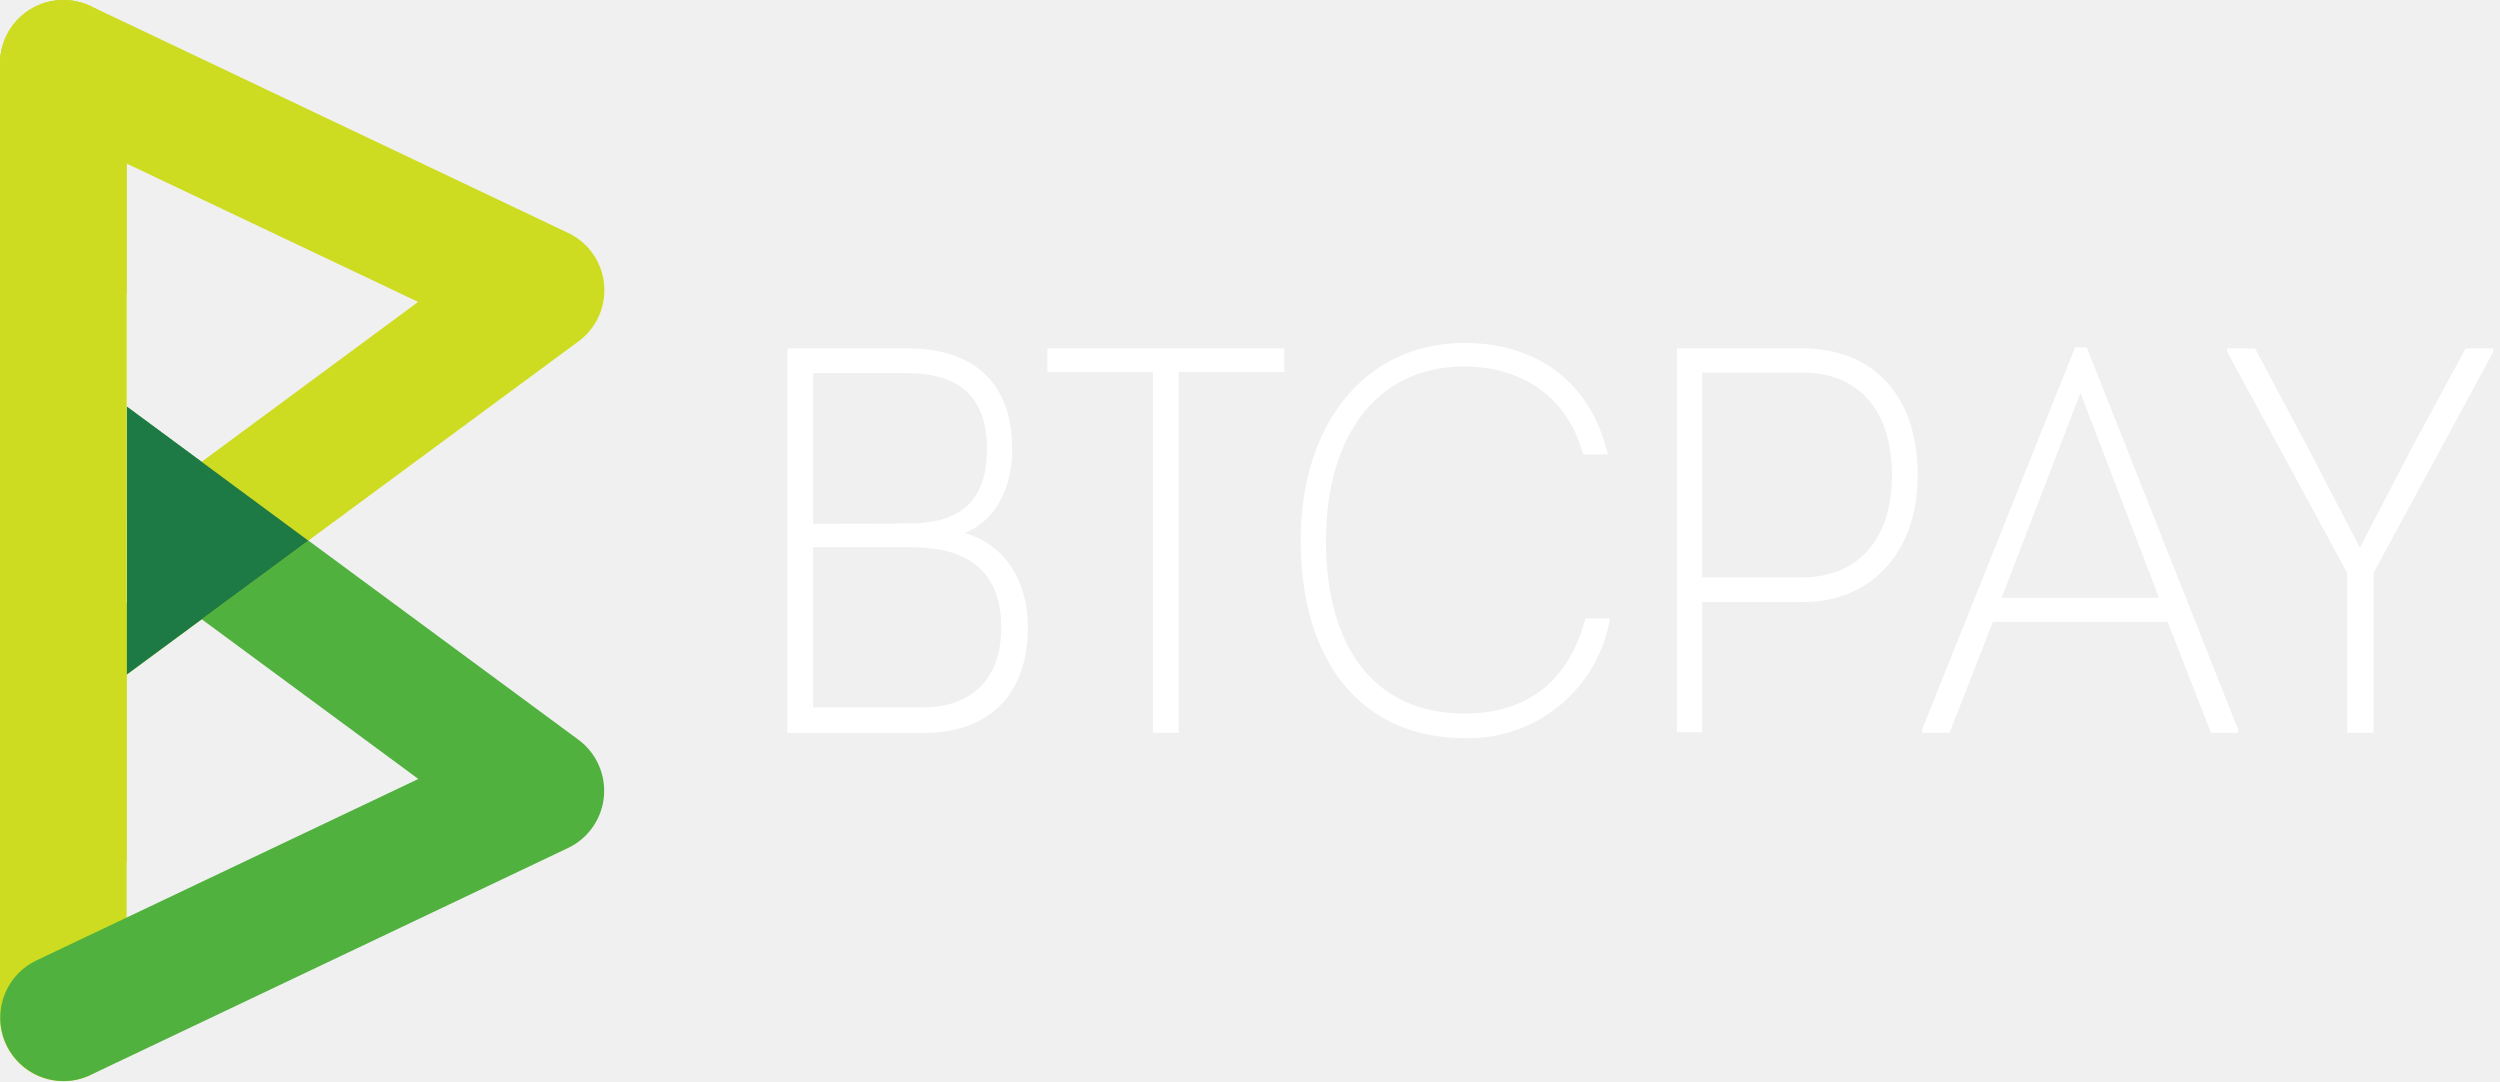
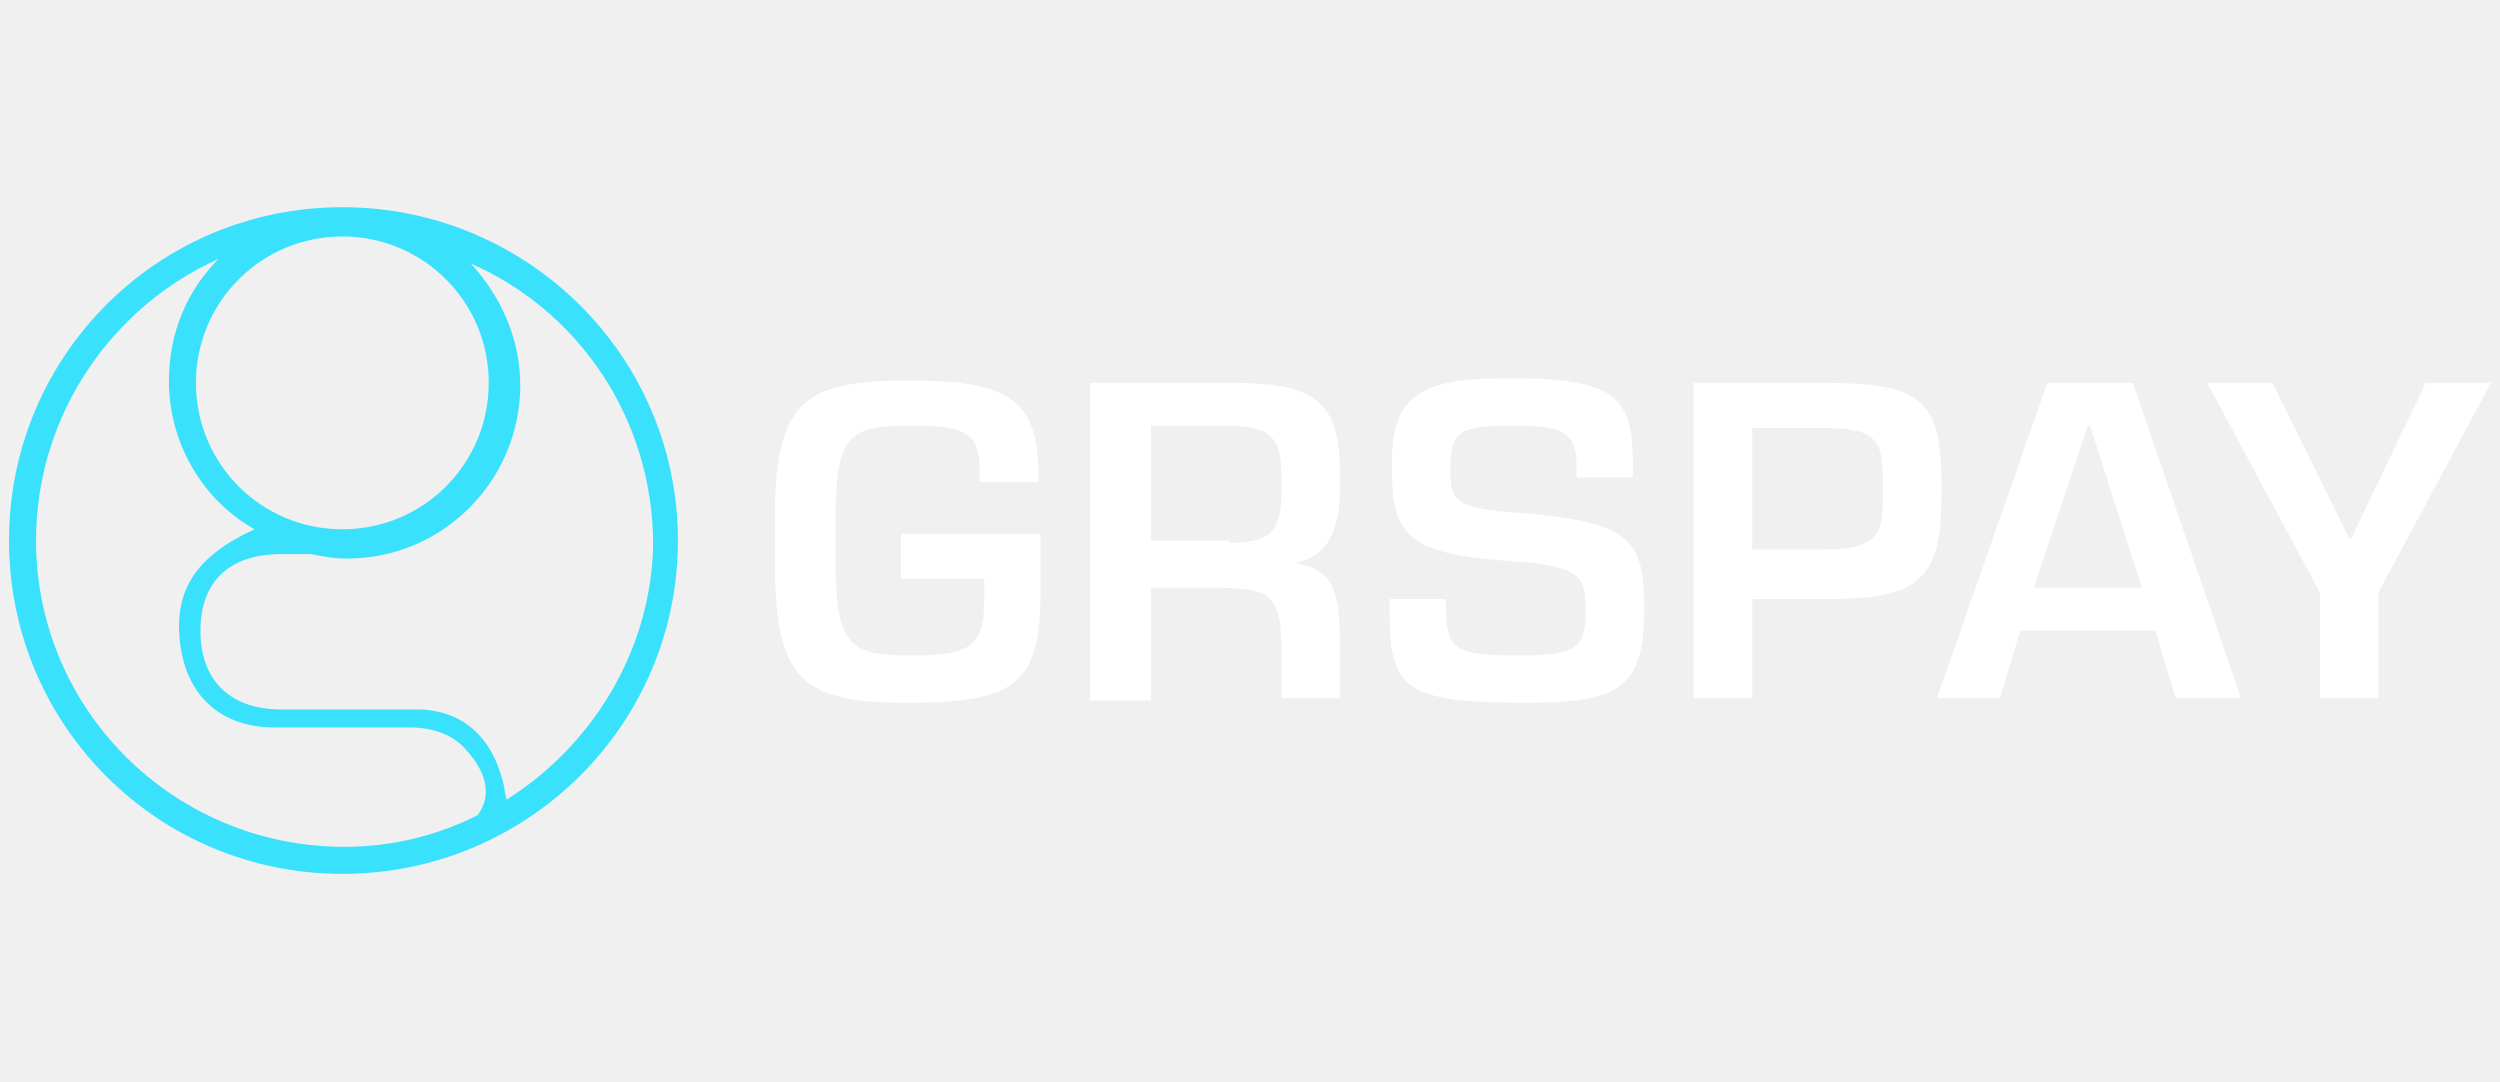
- <svg xmlns="http://www.w3.org/2000/svg" width="111" height="48" viewBox="0 0 111 48" fill="none">
-   <g clip-path="url(#clip0)">
-     <path d="M2.812 48.001C2.066 48.001 1.351 47.704 0.824 47.176C0.296 46.648 0 45.932 0 45.185V2.821C0 2.074 0.296 1.358 0.824 0.83C1.351 0.302 2.066 0.005 2.812 0.005C3.558 0.005 4.273 0.302 4.801 0.83C5.328 1.358 5.624 2.074 5.624 2.821V45.185C5.624 45.932 5.328 46.648 4.801 47.176C4.273 47.704 3.558 48.001 2.812 48.001V48.001Z" fill="#CEDC21" />
-     <path d="M2.817 48C2.179 47.999 1.56 47.78 1.063 47.38C0.566 46.981 0.219 46.424 0.079 45.801C-0.06 45.178 0.016 44.526 0.295 43.952C0.575 43.377 1.041 42.916 1.617 42.642L18.574 34.586L1.148 21.738C0.838 21.524 0.575 21.25 0.373 20.932C0.171 20.614 0.035 20.259 -0.028 19.887C-0.09 19.515 -0.077 19.135 0.01 18.768C0.098 18.402 0.258 18.056 0.481 17.753C0.704 17.449 0.986 17.194 1.31 17.001C1.633 16.809 1.992 16.683 2.365 16.632C2.738 16.581 3.118 16.606 3.481 16.704C3.844 16.803 4.184 16.974 4.481 17.206L25.684 32.845C26.075 33.134 26.384 33.52 26.582 33.965C26.78 34.409 26.859 34.898 26.812 35.382C26.765 35.867 26.593 36.331 26.313 36.729C26.033 37.127 25.655 37.446 25.215 37.654L4.021 47.728C3.645 47.908 3.234 48.002 2.817 48V48Z" fill="#51B13E" />
-     <path d="M2.817 31.347C2.225 31.347 1.648 31.16 1.168 30.813C0.689 30.465 0.331 29.974 0.146 29.411C-0.039 28.848 -0.042 28.241 0.138 27.676C0.318 27.111 0.672 26.618 1.149 26.266L18.565 13.405L1.618 5.363C1.283 5.205 0.984 4.982 0.735 4.708C0.487 4.434 0.295 4.114 0.17 3.765C0.045 3.417 -0.01 3.048 0.008 2.678C0.026 2.308 0.117 1.946 0.275 1.611C0.433 1.277 0.655 0.977 0.929 0.728C1.202 0.479 1.522 0.287 1.87 0.162C2.218 0.037 2.587 -0.018 2.956 0C3.326 0.018 3.688 0.109 4.022 0.267L25.225 10.341C25.665 10.549 26.043 10.868 26.323 11.266C26.603 11.664 26.775 12.128 26.822 12.613C26.869 13.097 26.79 13.586 26.592 14.03C26.395 14.475 26.085 14.861 25.694 15.15L4.481 30.798C3.999 31.154 3.416 31.346 2.817 31.347Z" fill="#CEDC21" />
-     <path d="M5.624 18.046V29.954L13.69 24.005L5.624 18.046Z" fill="#1E7A44" />
-     <path d="M5.624 13.053H0V26.778H5.624V13.053Z" fill="white" />
-     <path d="M5.624 2.821C5.624 2.074 5.328 1.358 4.801 0.83C4.273 0.302 3.558 0.005 2.812 0.005C2.066 0.005 1.351 0.302 0.824 0.83C0.296 1.358 0 2.074 0 2.821V38.274H5.624V2.821Z" fill="#CEDC21" />
-     <path d="M42.824 23.662C44.623 24.174 45.636 25.806 45.636 27.852C45.636 31.047 43.691 32.544 41.033 32.544H34.959V15.47H40.316C42.922 15.47 44.942 16.713 44.942 19.955C44.942 21.588 44.267 23.099 42.824 23.662ZM40.34 23.244C42.261 23.244 43.822 22.564 43.822 19.932C43.822 17.3 42.215 16.568 40.265 16.568H36.103V23.259L40.34 23.244ZM40.949 31.413C42.894 31.413 44.455 30.391 44.455 27.852C44.455 25.121 42.678 24.296 40.462 24.296H36.103V31.413H40.949Z" fill="white" />
-     <path d="M57.02 15.47V16.516H52.333V32.535H51.19V16.516H46.503V15.47H57.02Z" fill="white" />
-     <path d="M65.03 15.226C67.931 15.226 70.56 16.689 71.39 20.176H70.293C69.515 17.323 67.223 16.272 65.007 16.272C60.99 16.272 58.871 19.556 58.871 24C58.871 28.692 60.99 31.681 65.03 31.681C67.42 31.681 69.562 30.606 70.392 27.458H71.484C71.228 28.974 70.434 30.346 69.249 31.323C68.063 32.299 66.565 32.815 65.03 32.774C60.479 32.774 57.751 29.41 57.751 23.995C57.751 18.81 60.624 15.226 65.03 15.226Z" fill="white" />
-     <path d="M80.056 15.47C83.004 15.47 85.146 17.393 85.146 21.1C85.146 24.61 83.004 26.731 80.056 26.731H75.576V32.511H74.455V15.47H80.056ZM80.056 25.633C82.226 25.633 84.002 24.225 84.002 21.1C84.002 17.975 82.296 16.544 80.056 16.544H75.576V25.633H80.056Z" fill="white" />
-     <path d="M85.343 32.535V32.389L92.134 15.423H92.65L99.371 32.389V32.535H98.166L96.244 27.608H88.483L86.561 32.535H85.343ZM92.373 17.445L88.872 26.543H95.86L92.373 17.445Z" fill="white" />
-     <path d="M109.475 15.47H110.694V15.639L105.384 25.44V32.535H104.217V25.44L98.883 15.615V15.47H100.125L102.436 19.81L104.779 24.319L107.123 19.81L109.475 15.47Z" fill="white" />
+ <svg xmlns="http://www.w3.org/2000/svg" version="1.1" id="Layer_1" x="0px" y="0px" viewBox="0 0 111 48" style="enable-background:new 0 0 111 48;" xml:space="preserve">
+   <style type="text/css">
+ 	.st0{fill:#3AE1FD;}
+ 	.st1{fill:#FFFFFF;}
+ </style>
+   <g>
+     <g>
+       <path class="st0" d="M15.2,9.2C7,9.2,0.4,15.8,0.4,24S7,38.8,15.2,38.8S30.1,32.2,30.1,24S23.4,9.2,15.2,9.2z M8.7,17    c0-3.6,2.9-6.5,6.5-6.5c3.6,0,6.5,2.9,6.5,6.5s-2.9,6.5-6.5,6.5C11.6,23.5,8.7,20.6,8.7,17z M1.6,24c0-5.6,3.4-10.4,8.1-12.5    c-1.4,1.4-2.2,3.3-2.2,5.4c0,2.8,1.5,5.3,3.8,6.6c-2.6,1.2-3.6,2.7-3.3,5.1c0.3,2.3,1.8,3.7,4.2,3.7c2,0,4,0,6,0    c1,0,1.9,0.3,2.5,1c1,1.1,1.1,2.1,0.5,2.9c-1.8,0.9-3.8,1.4-5.9,1.4C7.7,37.6,1.6,31.5,1.6,24z M22.5,35.5    c-0.1-0.3-0.1-0.6-0.2-0.9c-0.5-1.9-1.8-3.1-3.8-3.1c-2,0-4,0-6,0c-2.3,0-3.6-1.3-3.6-3.5c0-2.2,1.3-3.4,3.6-3.4    c0.4,0,0.8,0,1.3,0c0.5,0.1,1,0.2,1.6,0.2c4.3,0,7.7-3.5,7.7-7.7c0-2.1-0.9-4-2.2-5.4c4.8,2.1,8.1,6.9,8.1,12.5    C28.9,28.9,26.3,33.1,22.5,35.5z" />
+     </g>
+     <g>
+       <path class="st1" d="M40.2,31.2c-4.7,0-5.8-1.1-5.8-6.4v-1.6c0-5.2,1.1-6.3,5.8-6.3h0.4c4.3,0,5.5,1,5.5,4.1v0.4h-2.6V21    c0-1.7-0.5-2.1-2.9-2.1h-0.3c-2.7,0-3.2,0.5-3.2,4.3v1.6c0,3.7,0.5,4.3,3.2,4.3h0.3c2.6,0,3.1-0.5,3.1-2.5v-0.9H40v-2h6.2v2.6    c0,4-1.1,4.9-5.7,4.9H40.2z" />
+       <path class="st1" d="M59.6,31h-2.7v-1.9c0-2.7-0.4-3-2.9-3h-2.9v5h-2.7V17h6.4c3.8,0,4.7,1,4.7,4.1v0.4c0,2.2-0.6,3.2-2,3.5V25    c1.6,0.3,2,1,2,3.7V31z M54.6,24.1c1.8,0,2.3-0.5,2.3-2.3v-0.5c0-2-0.5-2.4-2.6-2.4h-3.2v5.1H54.6z" />
+       <path class="st1" d="M73,27.1c0,3.3-1,4.1-5,4.1h-0.5c-5.1,0-5.8-0.7-5.8-3.9v-0.7h2.5v0.5c0,1.7,0.5,2,3,2h0.4    c2.3,0,2.8-0.3,2.8-1.9v-0.3c0-1.4-0.4-1.8-3.5-2c-4.4-0.3-5.1-1.2-5.1-4v-0.3c0-2.8,1-3.8,4.9-3.8h0.5c4.6,0,5.3,0.9,5.3,3.8v0.6    h-2.5v-0.4c0-1.5-0.4-1.9-2.7-1.9H67c-2.2,0-2.6,0.3-2.6,1.8v0.3c0,1.3,0.3,1.6,3.4,1.8c4.4,0.4,5.2,1.1,5.2,4V27.1z" />
+       <path class="st1" d="M77.9,31h-2.7V17H81c4.2,0,5.2,0.7,5.2,4.4v0.7c0,3.7-1.1,4.5-5.1,4.5h-3.3V31z M80.8,24.4    c2.4,0,2.8-0.5,2.8-2.3v-0.8c0-1.9-0.4-2.3-2.8-2.3h-3v5.4H80.8z" />
+       <path class="st1" d="M99.5,31h-2.9l-0.9-3h-6l-0.9,3h-2.8L90.9,17h3.8L99.5,31z M95.1,26.1l-2.3-7.2h-0.1l-2.4,7.2H95.1z" />
+       <path class="st1" d="M105.6,31H103v-4.7L98,17h2.9l3.4,6.9h0.1l3.3-6.9h2.9l-5,9.3V31z" />
+     </g>
  </g>
-   <defs>
-     <clipPath id="clip0">
-       <path d="M0 0H110.694V48H0V0Z" fill="white" />
-     </clipPath>
-   </defs>
</svg>
